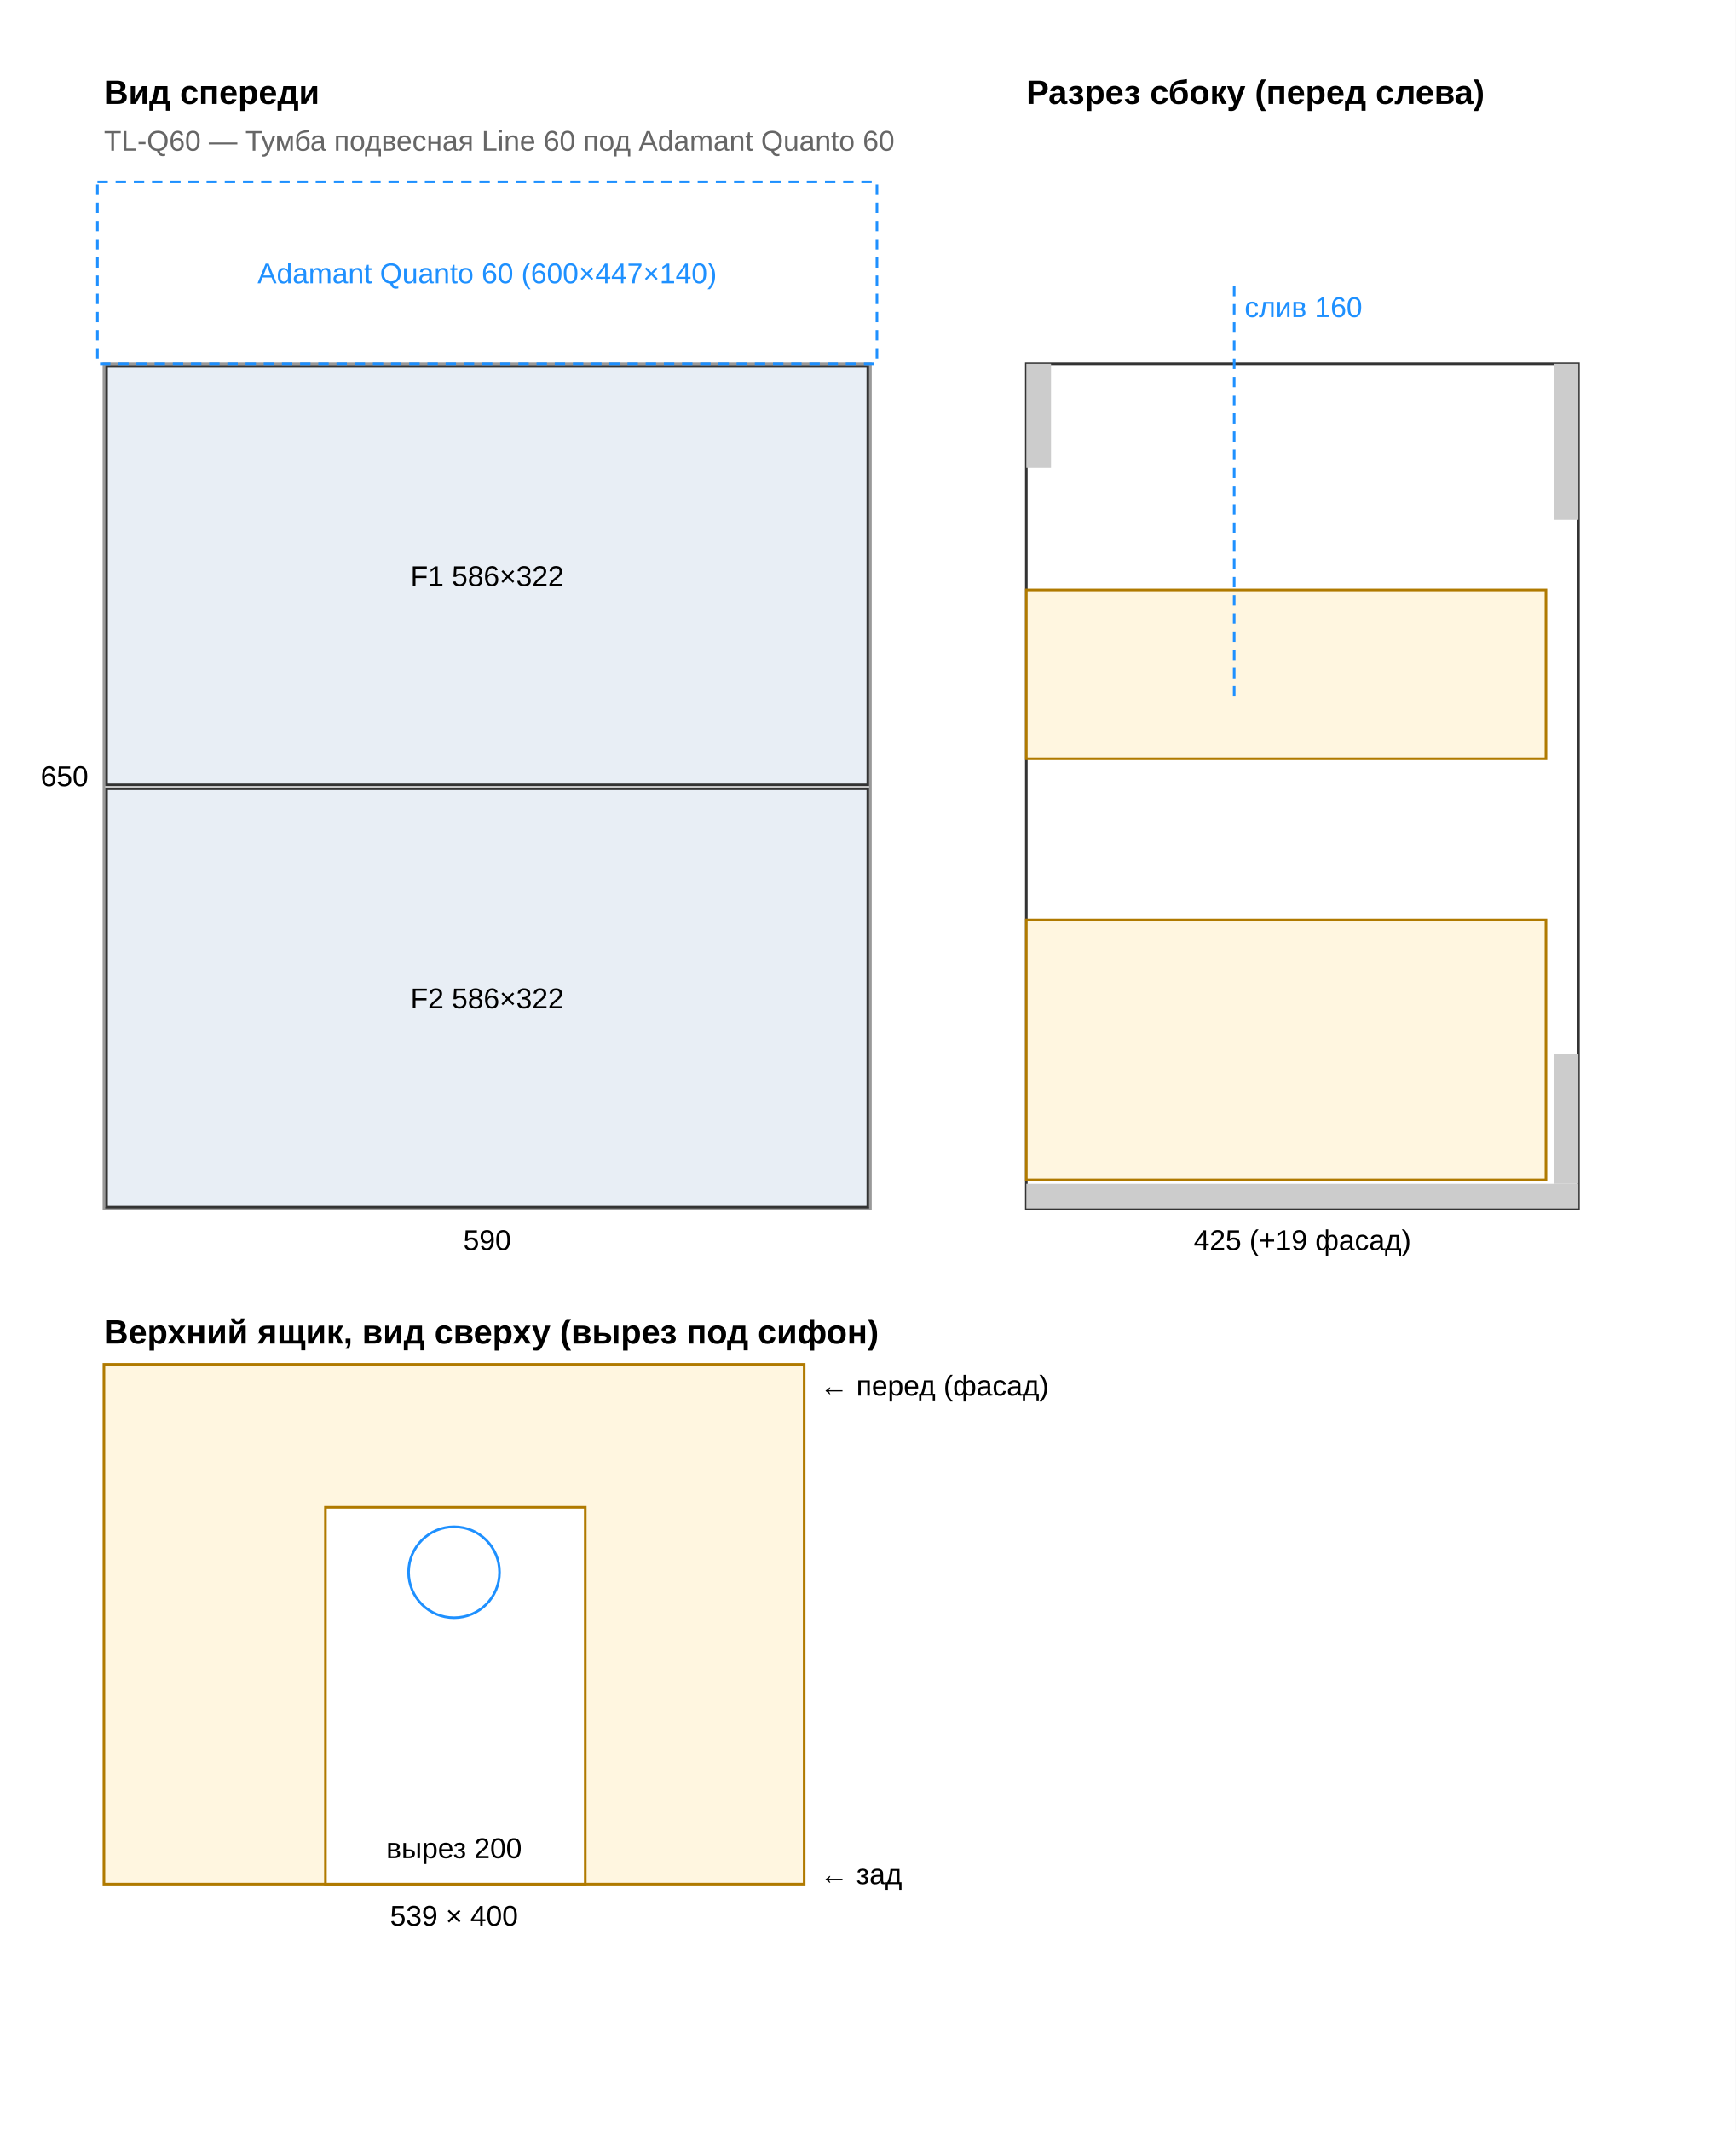
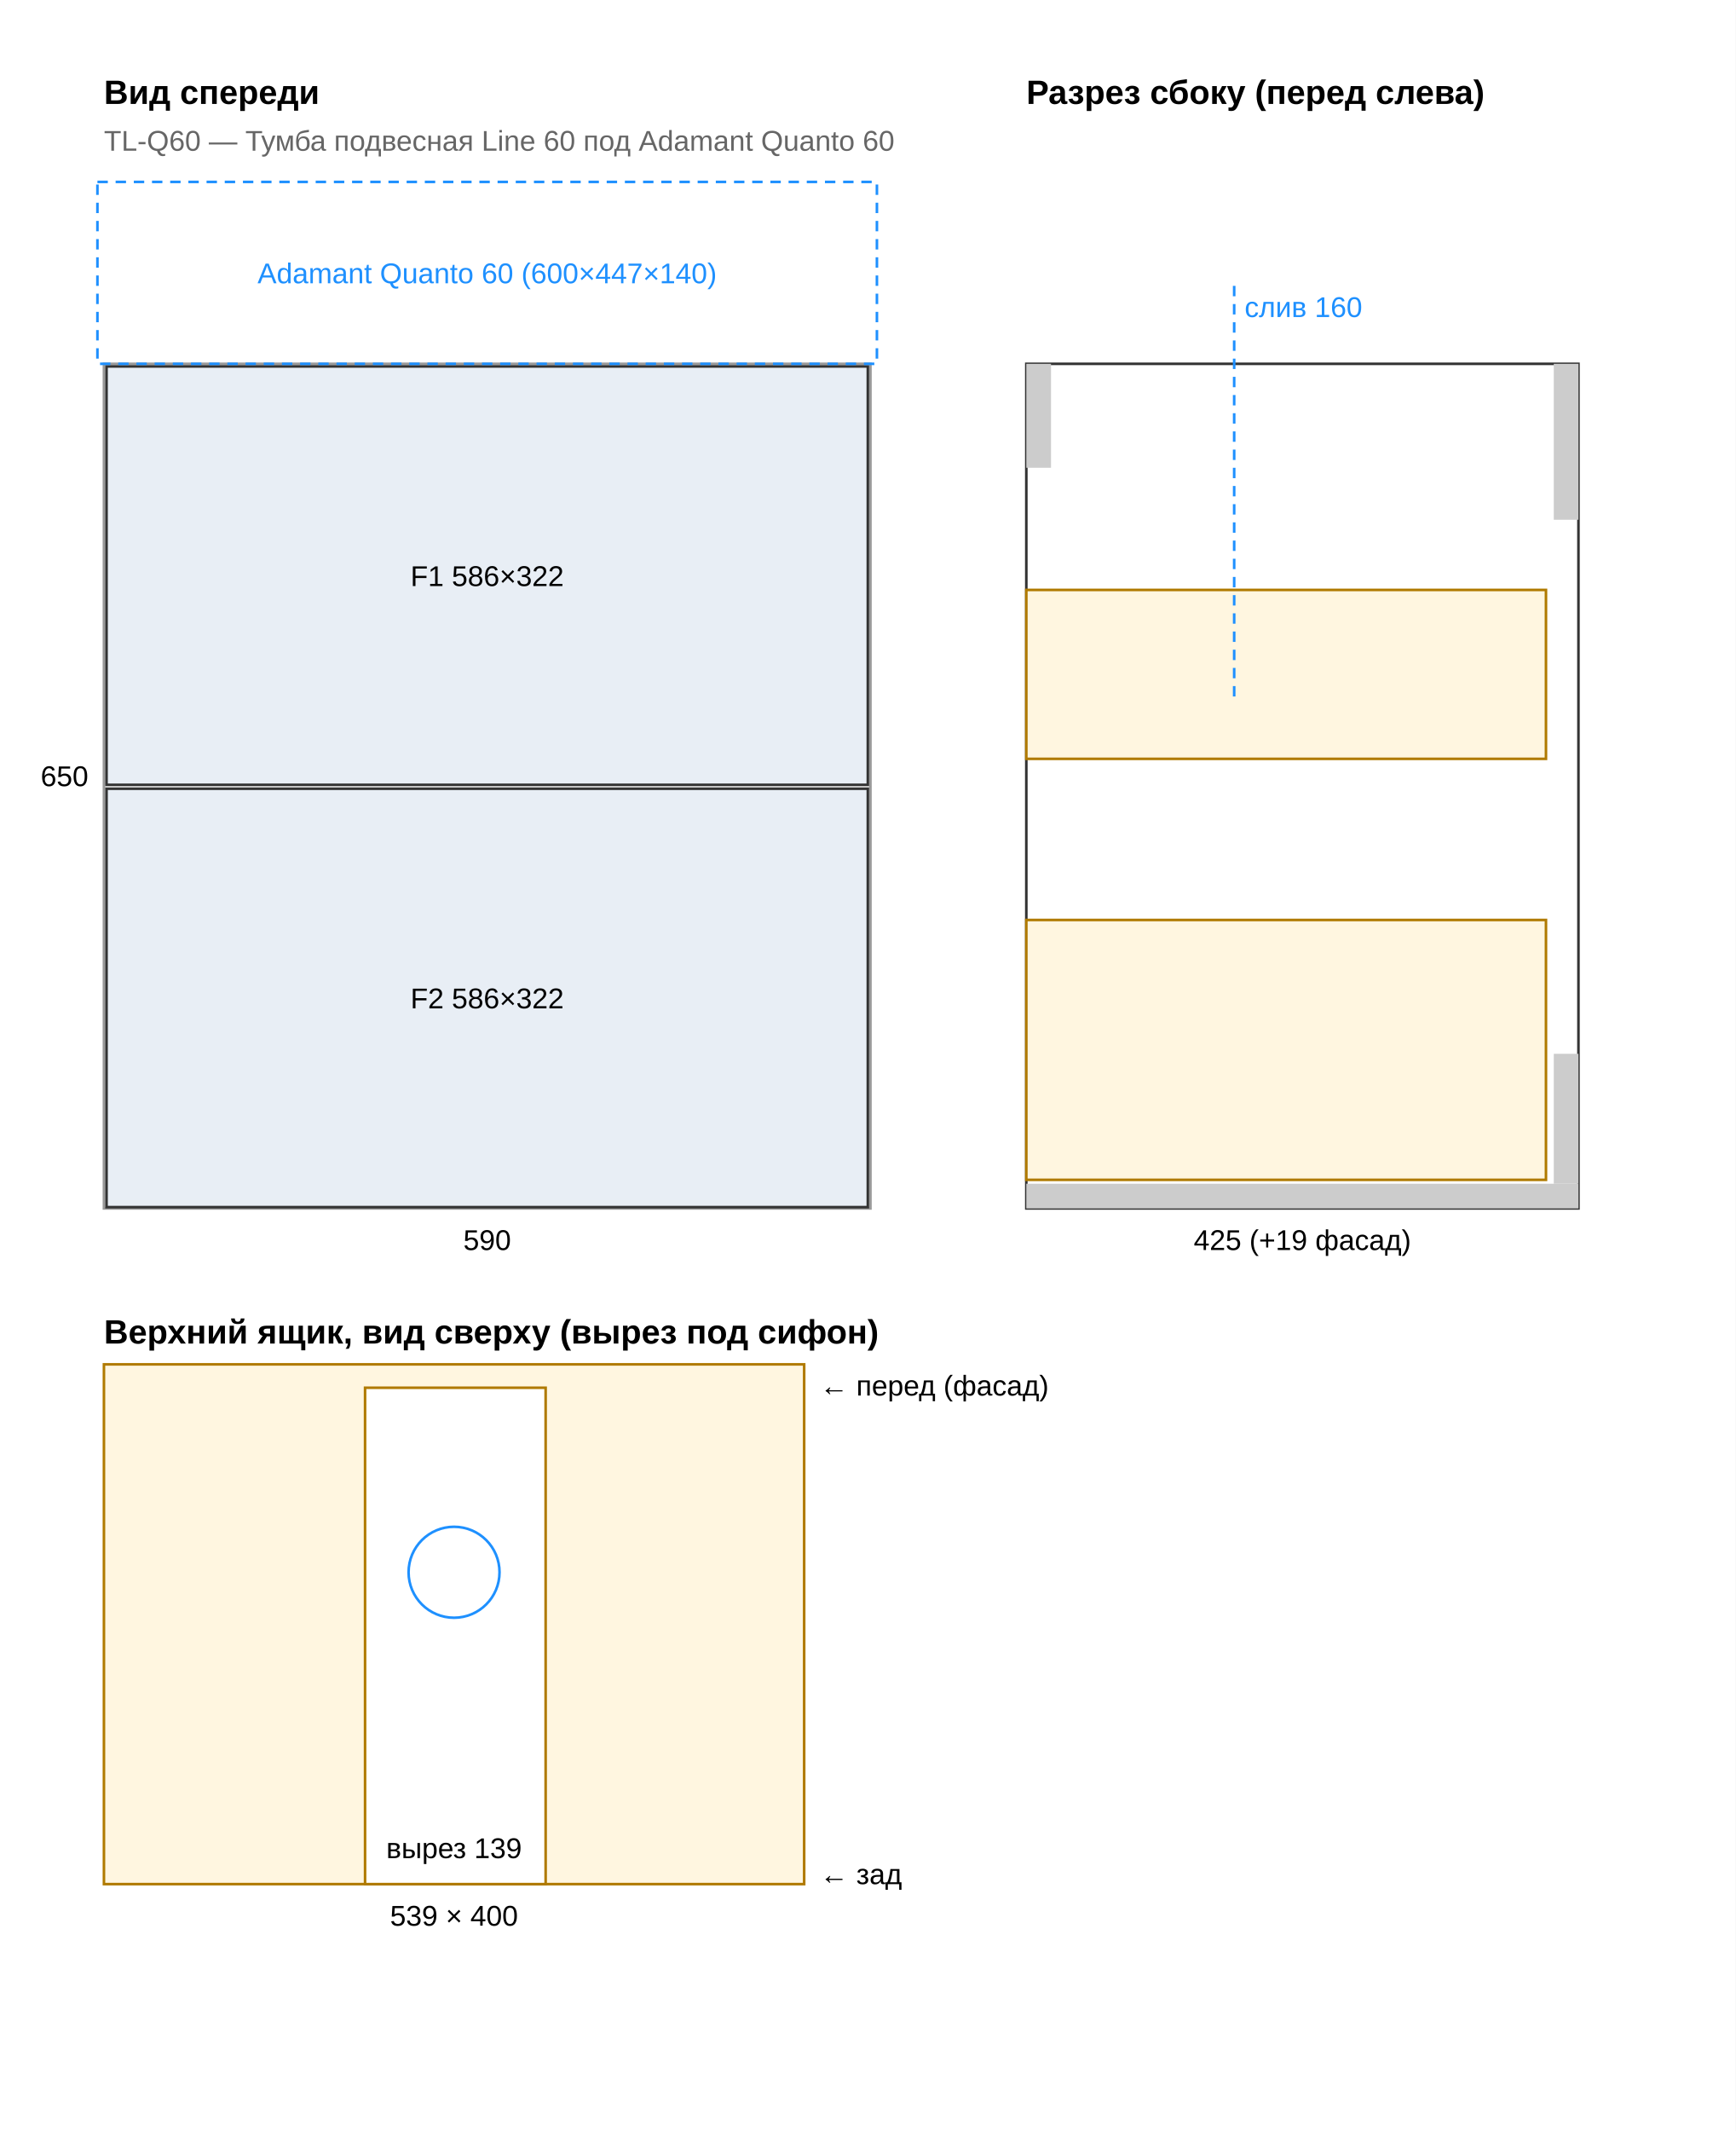
<svg xmlns="http://www.w3.org/2000/svg" width="668" height="820" viewBox="0 0 668 820" font-family="Arial" font-size="11">
  <rect width="100%" height="100%" fill="white" />
  <text x="40" y="40" font-size="13" font-weight="bold">Вид спереди</text>
  <rect x="40" y="140.0" width="295.0" height="325.0" fill="#f4f4f4" stroke="#999" />
  <rect x="41.0" y="141.0" width="293.0" height="161.0" fill="#e8eef5" stroke="#333" />
  <text x="187.5" y="225.5" text-anchor="middle">F1 586×322</text>
  <rect x="41.0" y="303.5" width="293.0" height="161.0" fill="#e8eef5" stroke="#333" />
  <text x="187.5" y="388.0" text-anchor="middle">F2 586×322</text>
  <rect x="37.5" y="70.0" width="300.0" height="70.0" fill="none" stroke="#1E90FF" stroke-dasharray="4 3" />
  <text x="187.5" y="109.0" text-anchor="middle" fill="#1E90FF">Adamant Quanto 60 (600×447×140)</text>
  <text x="40" y="58" fill="#666">TL-Q60 — Тумба подвесная Line 60 под Adamant Quanto 60</text>
  <text x="187.5" y="481.0" text-anchor="middle">590</text>
  <text x="34" y="302.5" text-anchor="end">650</text>
  <text x="395.0" y="40" font-size="13" font-weight="bold">Разрез сбоку (перед слева)</text>
  <rect x="395.0" y="140.0" width="212.5" height="325.0" fill="none" stroke="#333" />
  <rect x="395.0" y="455.5" width="212.5" height="9.5" fill="#ccc" />
  <rect x="395.0" y="140.0" width="9.5" height="40.0" fill="#ccc" />
  <rect x="598.0" y="140.0" width="9.5" height="60.0" fill="#ccc" />
  <rect x="598.0" y="405.5" width="9.5" height="50.0" fill="#ccc" />
  <rect x="395.0" y="354.0" width="200.0" height="100.0" fill="#fff6e0" stroke="#b07a00" />
  <rect x="395.0" y="227.0" width="200.0" height="65.0" fill="#fff6e0" stroke="#b07a00" />
  <line x1="475.0" y1="110.0" x2="475.0" y2="270.0" stroke="#1E90FF" stroke-dasharray="4 3" />
  <text x="479.0" y="122.0" fill="#1E90FF">слив 160</text>
  <text x="501.25" y="481.0" text-anchor="middle">425 (+19 фасад)</text>
  <text x="40" y="517.0" font-size="13" font-weight="bold">Верхний ящик, вид сверху (вырез под сифон)</text>
  <rect x="40" y="525.0" width="269.5" height="200.0" fill="#fff6e0" stroke="#b07a00" />
-   <rect x="125.25" y="580.0" width="100.0" height="145.0" fill="white" stroke="#b07a00" />
+   <rect x="140.5" y="534.0" width="69.5" height="191.0" fill="white" stroke="#b07a00" />
  <circle cx="174.75" cy="605.0" r="17.5" fill="none" stroke="#1E90FF" />
-   <text x="174.75" y="715.0" text-anchor="middle">вырез 200</text>
+   <text x="174.75" y="715.0" text-anchor="middle">вырез 139</text>
  <text x="315.5" y="537.0">← перед (фасад)</text>
  <text x="315.5" y="725.0">← зад</text>
  <text x="174.75" y="741.0" text-anchor="middle">539 × 400</text>
</svg>
